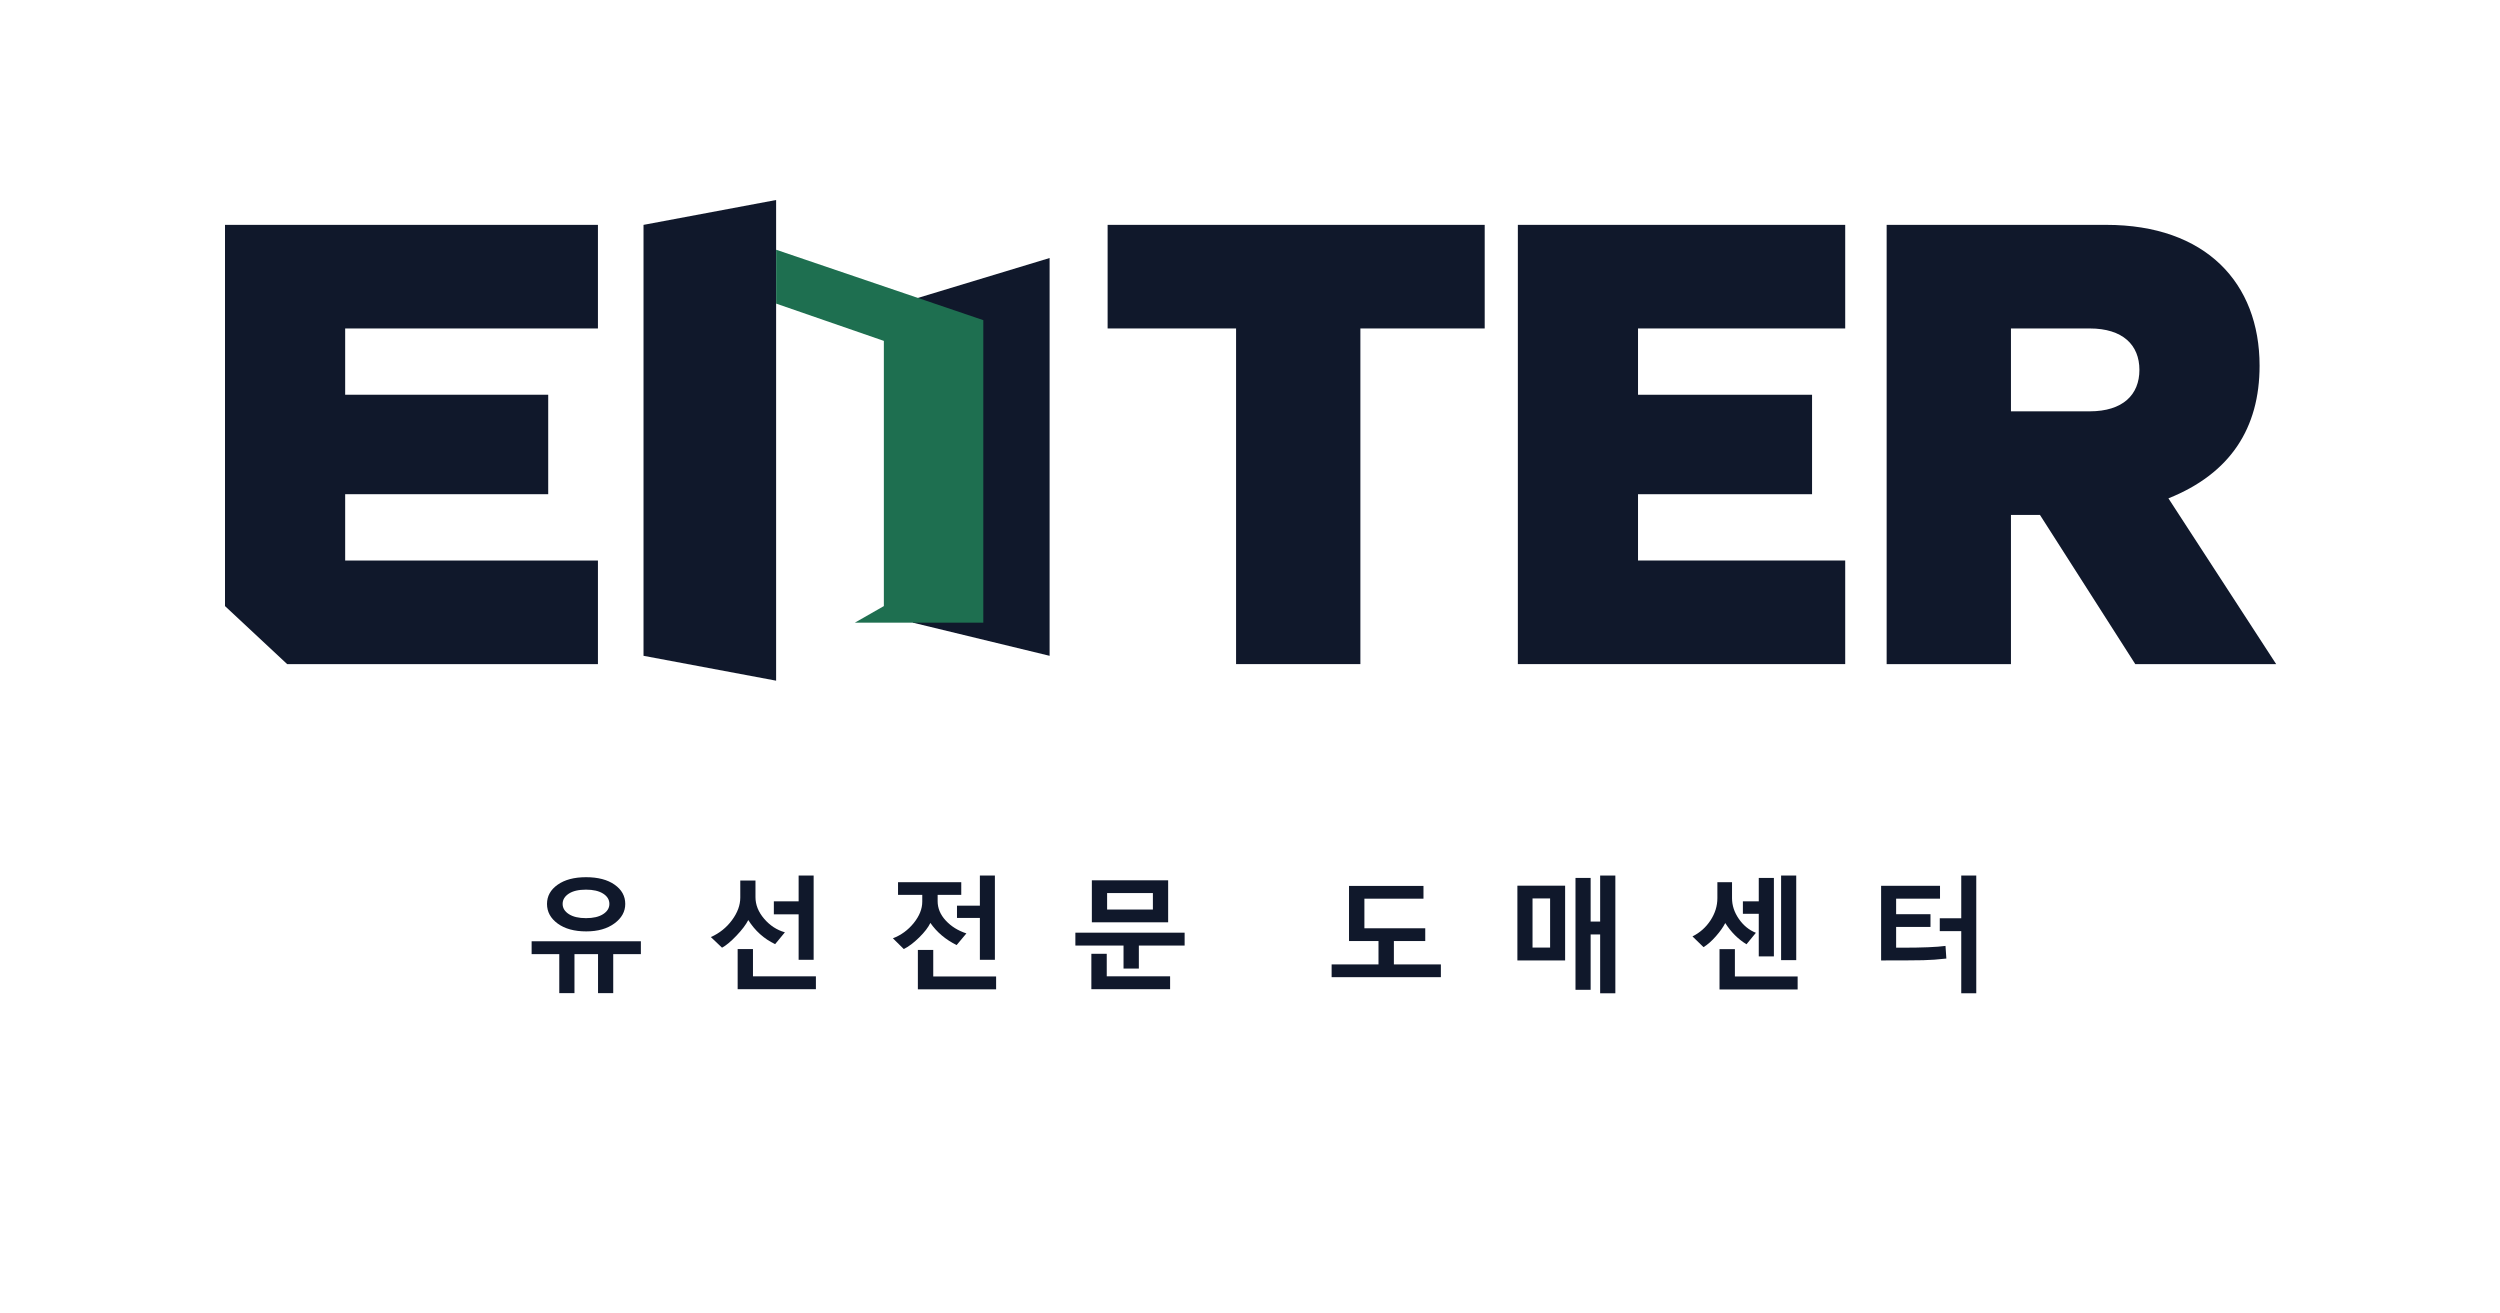
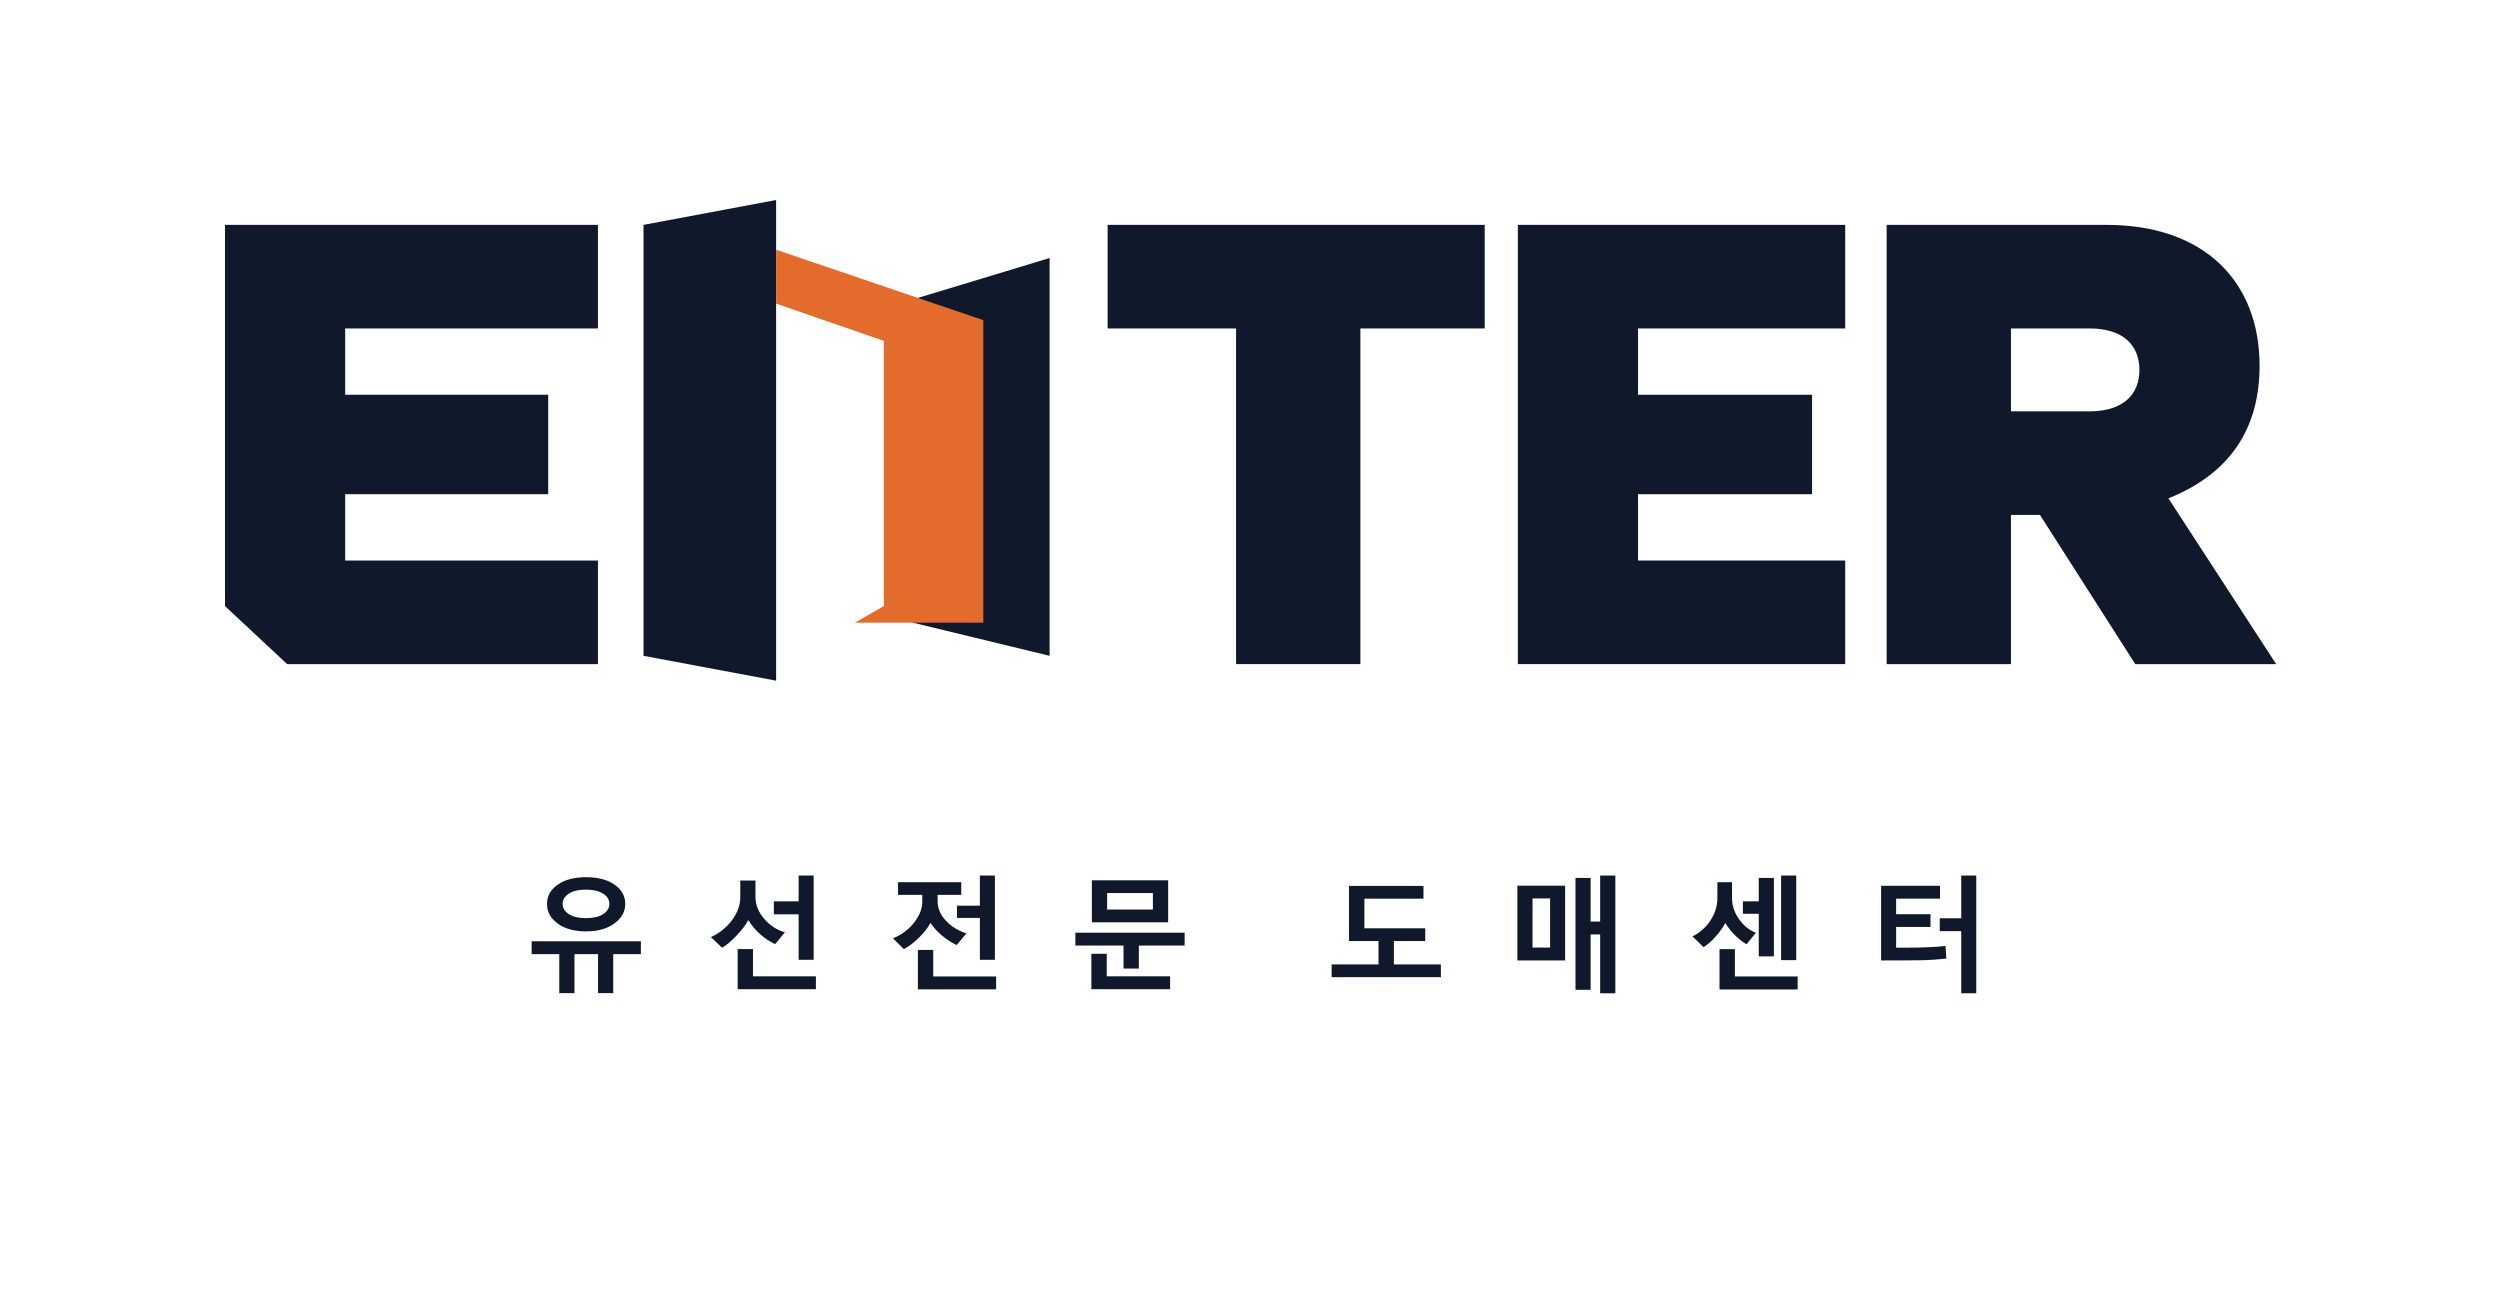
<svg xmlns="http://www.w3.org/2000/svg" width="400" height="210" viewBox="0 0 400 210" role="img">
  <g transform="translate(36 32) scale(.663)">
    <g id="ENTER-wordmark" fill="#10182B">
      <path id="E-first" d="M0 6H90V31H29V47H78V71H29V87H90V112H15L0 98Z" />
      <g id="doorway-N" transform="translate(101 0)">
        <path d="M0 6L32 0V116L0 110Z M65 24L98 14V110L65 102Z" />
-         <path fill="#1E6F50" d="M32 12L82 29V102L51 102L58 98V34L32 25Z" />
+         <path fill="#E36B2C" d="M32 12L82 29V102L51 102L58 98V34L32 25Z" />
      </g>
      <path id="T" d="M213 6H304V31H274V112H244V31H213Z" />
      <path id="E-second" d="M312 6H391V31H341V47H383V71H341V87H391V112H312Z" />
      <path id="R" fill-rule="evenodd" d="M401 6H454C478 6 491 20 491 40C491 55 484 66 469 72L495 112H461L438 76H431V112H401Z M431 31V51H450C458 51 462 47 462 41C462 35 458 31 450 31Z" />
    </g>
  </g>
  <g id="subtitle" aria-label="유선전문 도매센터" fill="#10182B" transform="translate(83.8 139)">
    <path id="hangul-1" d="M50.0,68.115 C40.495,68.115 32.886,66.032 27.173,61.865 C21.46,57.699 18.604,52.458 18.604,46.143 C18.604,39.893 21.444,34.766 27.124,30.762 C32.804,26.758 40.365,24.756 49.805,24.756 C59.375,24.756 67.0,26.75 72.681,30.737 C78.361,34.725 81.201,39.86 81.201,46.143 C81.201,52.295 78.312,57.495 72.534,61.743 C66.756,65.991 59.245,68.115 50.0,68.115 Z M49.805,34.717 C43.88,34.717 39.282,35.791 36.011,37.939 C32.739,40.088 31.104,42.822 31.104,46.143 C31.104,49.43 32.764,52.148 36.084,54.297 C39.404,56.445 43.978,57.52 49.805,57.52 C55.632,57.52 60.205,56.445 63.525,54.297 C66.846,52.148 68.506,49.43 68.506,46.143 C68.506,42.757 66.838,40.007 63.501,37.891 C60.164,35.775 55.599,34.717 49.805,34.717 Z M28.418,117.529 L28.418,86.328 L6.299,86.328 L6.299,76.025 L93.701,76.025 L93.701,86.328 L71.582,86.328 L71.582,117.529 L59.424,117.529 L59.424,86.328 L40.576,86.328 L40.576,117.529 Z" transform="translate(0 0) scale(0.2) translate(0 -18)" />
    <path id="hangul-2" d="M74.902,90.82 L74.902,54.443 L55.078,54.443 L55.078,44.043 L74.902,44.043 L74.902,23.438 L86.914,23.438 L86.914,90.82 Z M56.104,78.32 C47.184,74.056 40.023,67.627 34.619,59.033 C32.764,62.712 29.598,66.895 25.122,71.582 C20.646,76.27 16.813,79.46 13.623,81.152 L4.688,72.656 C11.556,69.596 17.196,65.08 21.606,59.106 C26.017,53.133 28.223,47.135 28.223,41.113 L28.223,27.441 L40.381,27.441 L40.381,40.723 C40.381,46.842 42.692,52.604 47.314,58.008 C51.937,63.411 57.471,67.025 63.916,68.848 Z M26.123,114.355 L26.123,82.227 L38.379,82.227 L38.379,104.053 L88.721,104.053 L88.721,114.355 Z" transform="translate(29 0) scale(0.2) translate(0 -18)" />
    <path id="hangul-3" d="M74.902,90.82 L74.902,57.324 L56.592,57.324 L56.592,47.559 L74.902,47.559 L74.902,23.438 L86.914,23.438 L86.914,90.82 Z M56.299,79.053 C47.445,74.658 40.446,68.75 35.303,61.328 C33.643,64.844 30.648,68.734 26.318,72.998 C21.989,77.262 17.887,80.339 14.014,82.227 L5.322,73.633 C11.898,71.126 17.456,67.057 21.997,61.426 C26.538,55.794 28.809,50.098 28.809,44.336 L28.809,38.916 L9.424,38.916 L9.424,28.76 L60.01,28.76 L60.01,38.916 L41.113,38.916 L41.113,43.945 C41.113,49.609 43.278,54.777 47.607,59.448 C51.937,64.119 57.438,67.546 64.111,69.727 Z M25.293,114.453 L25.293,82.959 L37.598,82.959 L37.598,104.15 L87.891,104.15 L87.891,114.453 Z" transform="translate(58 0) scale(0.2) translate(0 -18)" />
    <path id="hangul-4" d="M19.482,60.84 L19.482,27.246 L80.518,27.246 L80.518,60.84 Z M68.311,37.451 L31.689,37.451 L31.689,50.635 L68.311,50.635 Z M57.08,79.443 L57.08,97.852 L44.824,97.852 L44.824,79.443 L6.299,79.443 L6.299,69.141 L93.701,69.141 L93.701,79.443 Z M19.092,114.355 L19.092,86.035 L31.396,86.035 L31.396,104.053 L82.08,104.053 L82.08,114.355 Z" transform="translate(87 0) scale(0.2) translate(0 -18)" />
    <path id="hangul-5" d="M6.299,104.736 L6.299,94.531 L43.799,94.531 L43.799,75.83 L20.215,75.83 L20.215,31.738 L79.785,31.738 L79.785,41.943 L32.52,41.943 L32.52,65.625 L81.201,65.625 L81.201,75.83 L56.104,75.83 L56.104,94.531 L93.701,94.531 L93.701,104.736 Z" transform="translate(128.0 0) scale(0.2) translate(0 -18)" />
    <path id="hangul-6" d="M76.123,117.627 L76.123,70.557 L68.506,70.557 L68.506,114.844 L56.396,114.844 L56.396,25.342 L68.506,25.342 L68.506,60.254 L76.123,60.254 L76.123,23.438 L88.281,23.438 L88.281,117.627 Z M9.912,91.357 L9.912,31.543 L48.096,31.543 L48.096,91.357 Z M36.084,41.748 L22.021,41.748 L22.021,81.055 L36.084,81.055 Z" transform="translate(157.0 0) scale(0.2) translate(0 -18)" />
    <path id="hangul-7" d="M75.879,91.113 L75.879,23.438 L87.988,23.438 L87.988,91.113 Z M58.008,88.135 L58.008,54.053 L45.312,54.053 L45.312,44.043 L58.008,44.043 L58.008,25.342 L70.117,25.342 L70.117,88.135 Z M48.193,78.418 C41.488,74.349 35.824,68.685 31.201,61.426 C29.606,64.616 27.108,68.148 23.706,72.021 C20.304,75.895 17.008,78.792 13.818,80.713 L4.98,72.119 C10.937,69.157 15.747,64.876 19.409,59.277 C23.071,53.678 24.902,47.77 24.902,41.553 L24.902,28.76 L36.621,28.76 L36.621,41.553 C36.621,47.347 38.444,52.873 42.09,58.13 C45.736,63.387 50.277,67.09 55.713,69.238 Z M26.611,114.551 L26.611,82.324 L38.916,82.324 L38.916,104.15 L89.111,104.15 L89.111,114.551 Z" transform="translate(186.0 0) scale(0.2) translate(0 -18)" />
    <path id="hangul-8" d="M75.0,117.627 L75.0,67.92 L57.812,67.92 L57.812,57.617 L75.0,57.617 L75.0,23.438 L87.012,23.438 L87.012,117.627 Z M22.9,64.551 L22.9,81.152 L27.783,81.152 C43.799,81.152 55.339,80.68 62.402,79.736 L63.086,89.844 C56.576,90.592 50.415,91.032 44.604,91.162 C38.794,91.292 27.555,91.357 10.889,91.357 L10.889,31.641 L58.008,31.641 L58.008,41.943 L22.9,41.943 L22.9,54.346 L50.391,54.346 L50.391,64.551 Z" transform="translate(215.0 0) scale(0.2) translate(0 -18)" />
  </g>
</svg>
